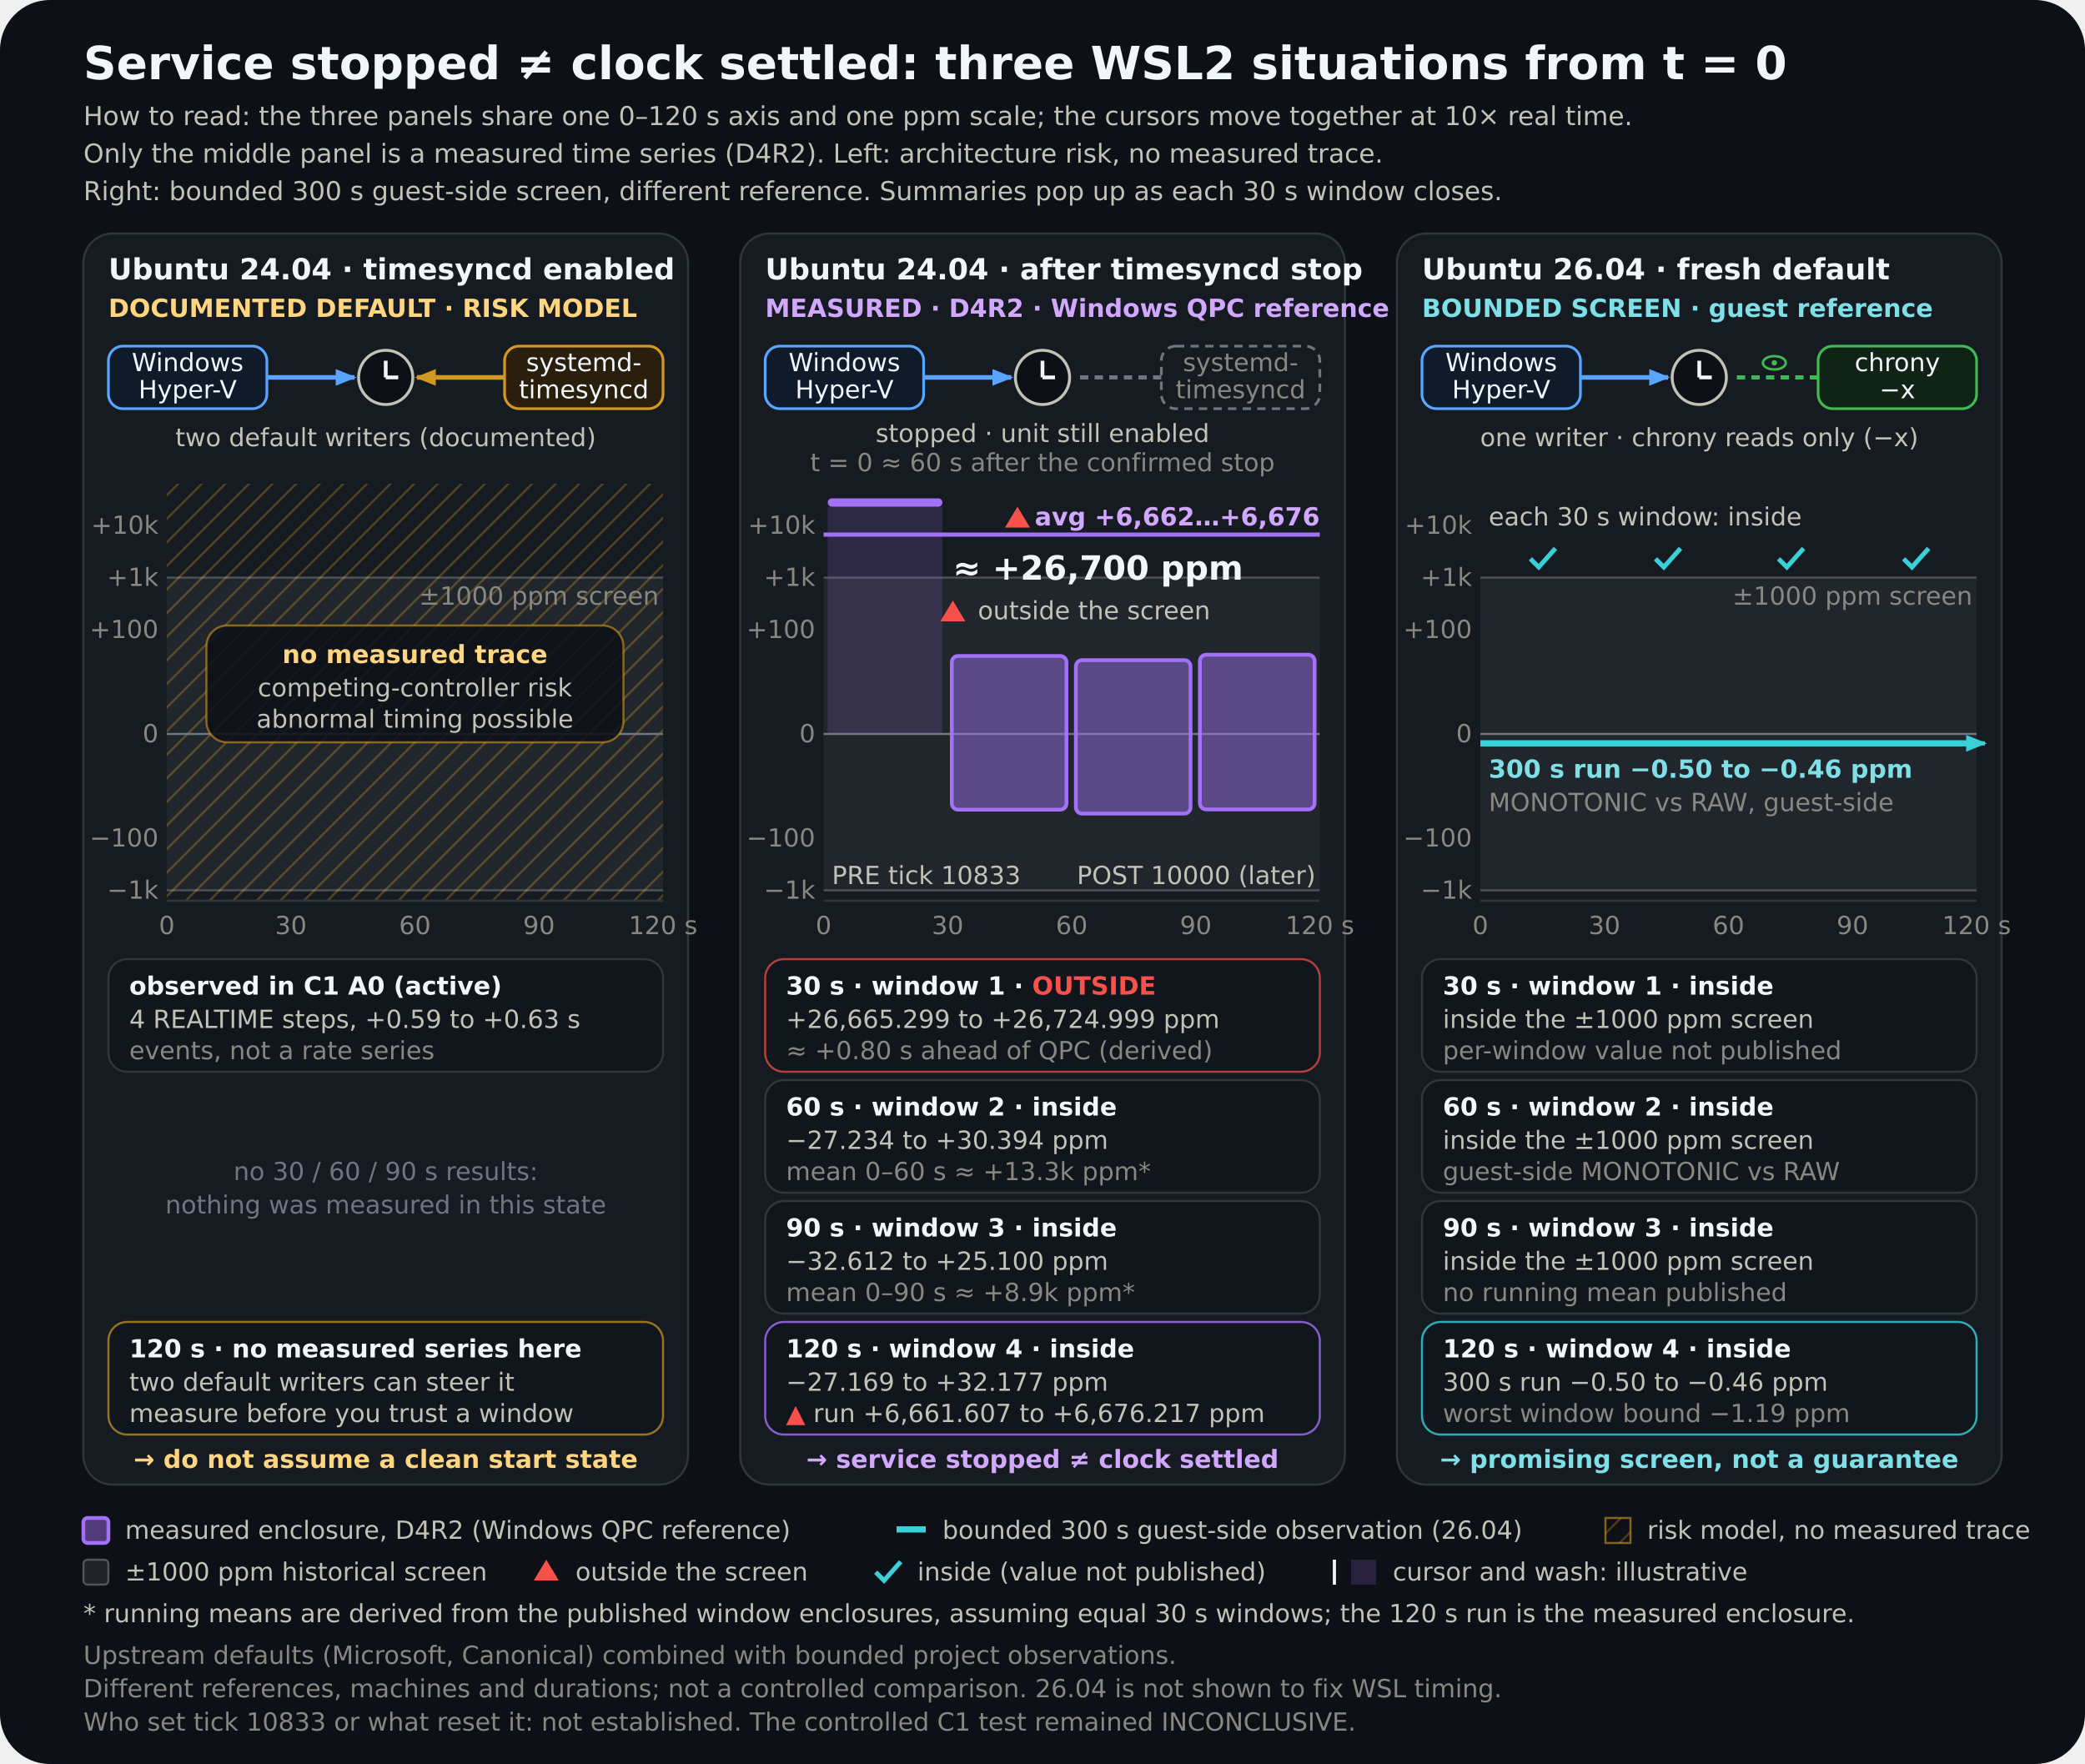
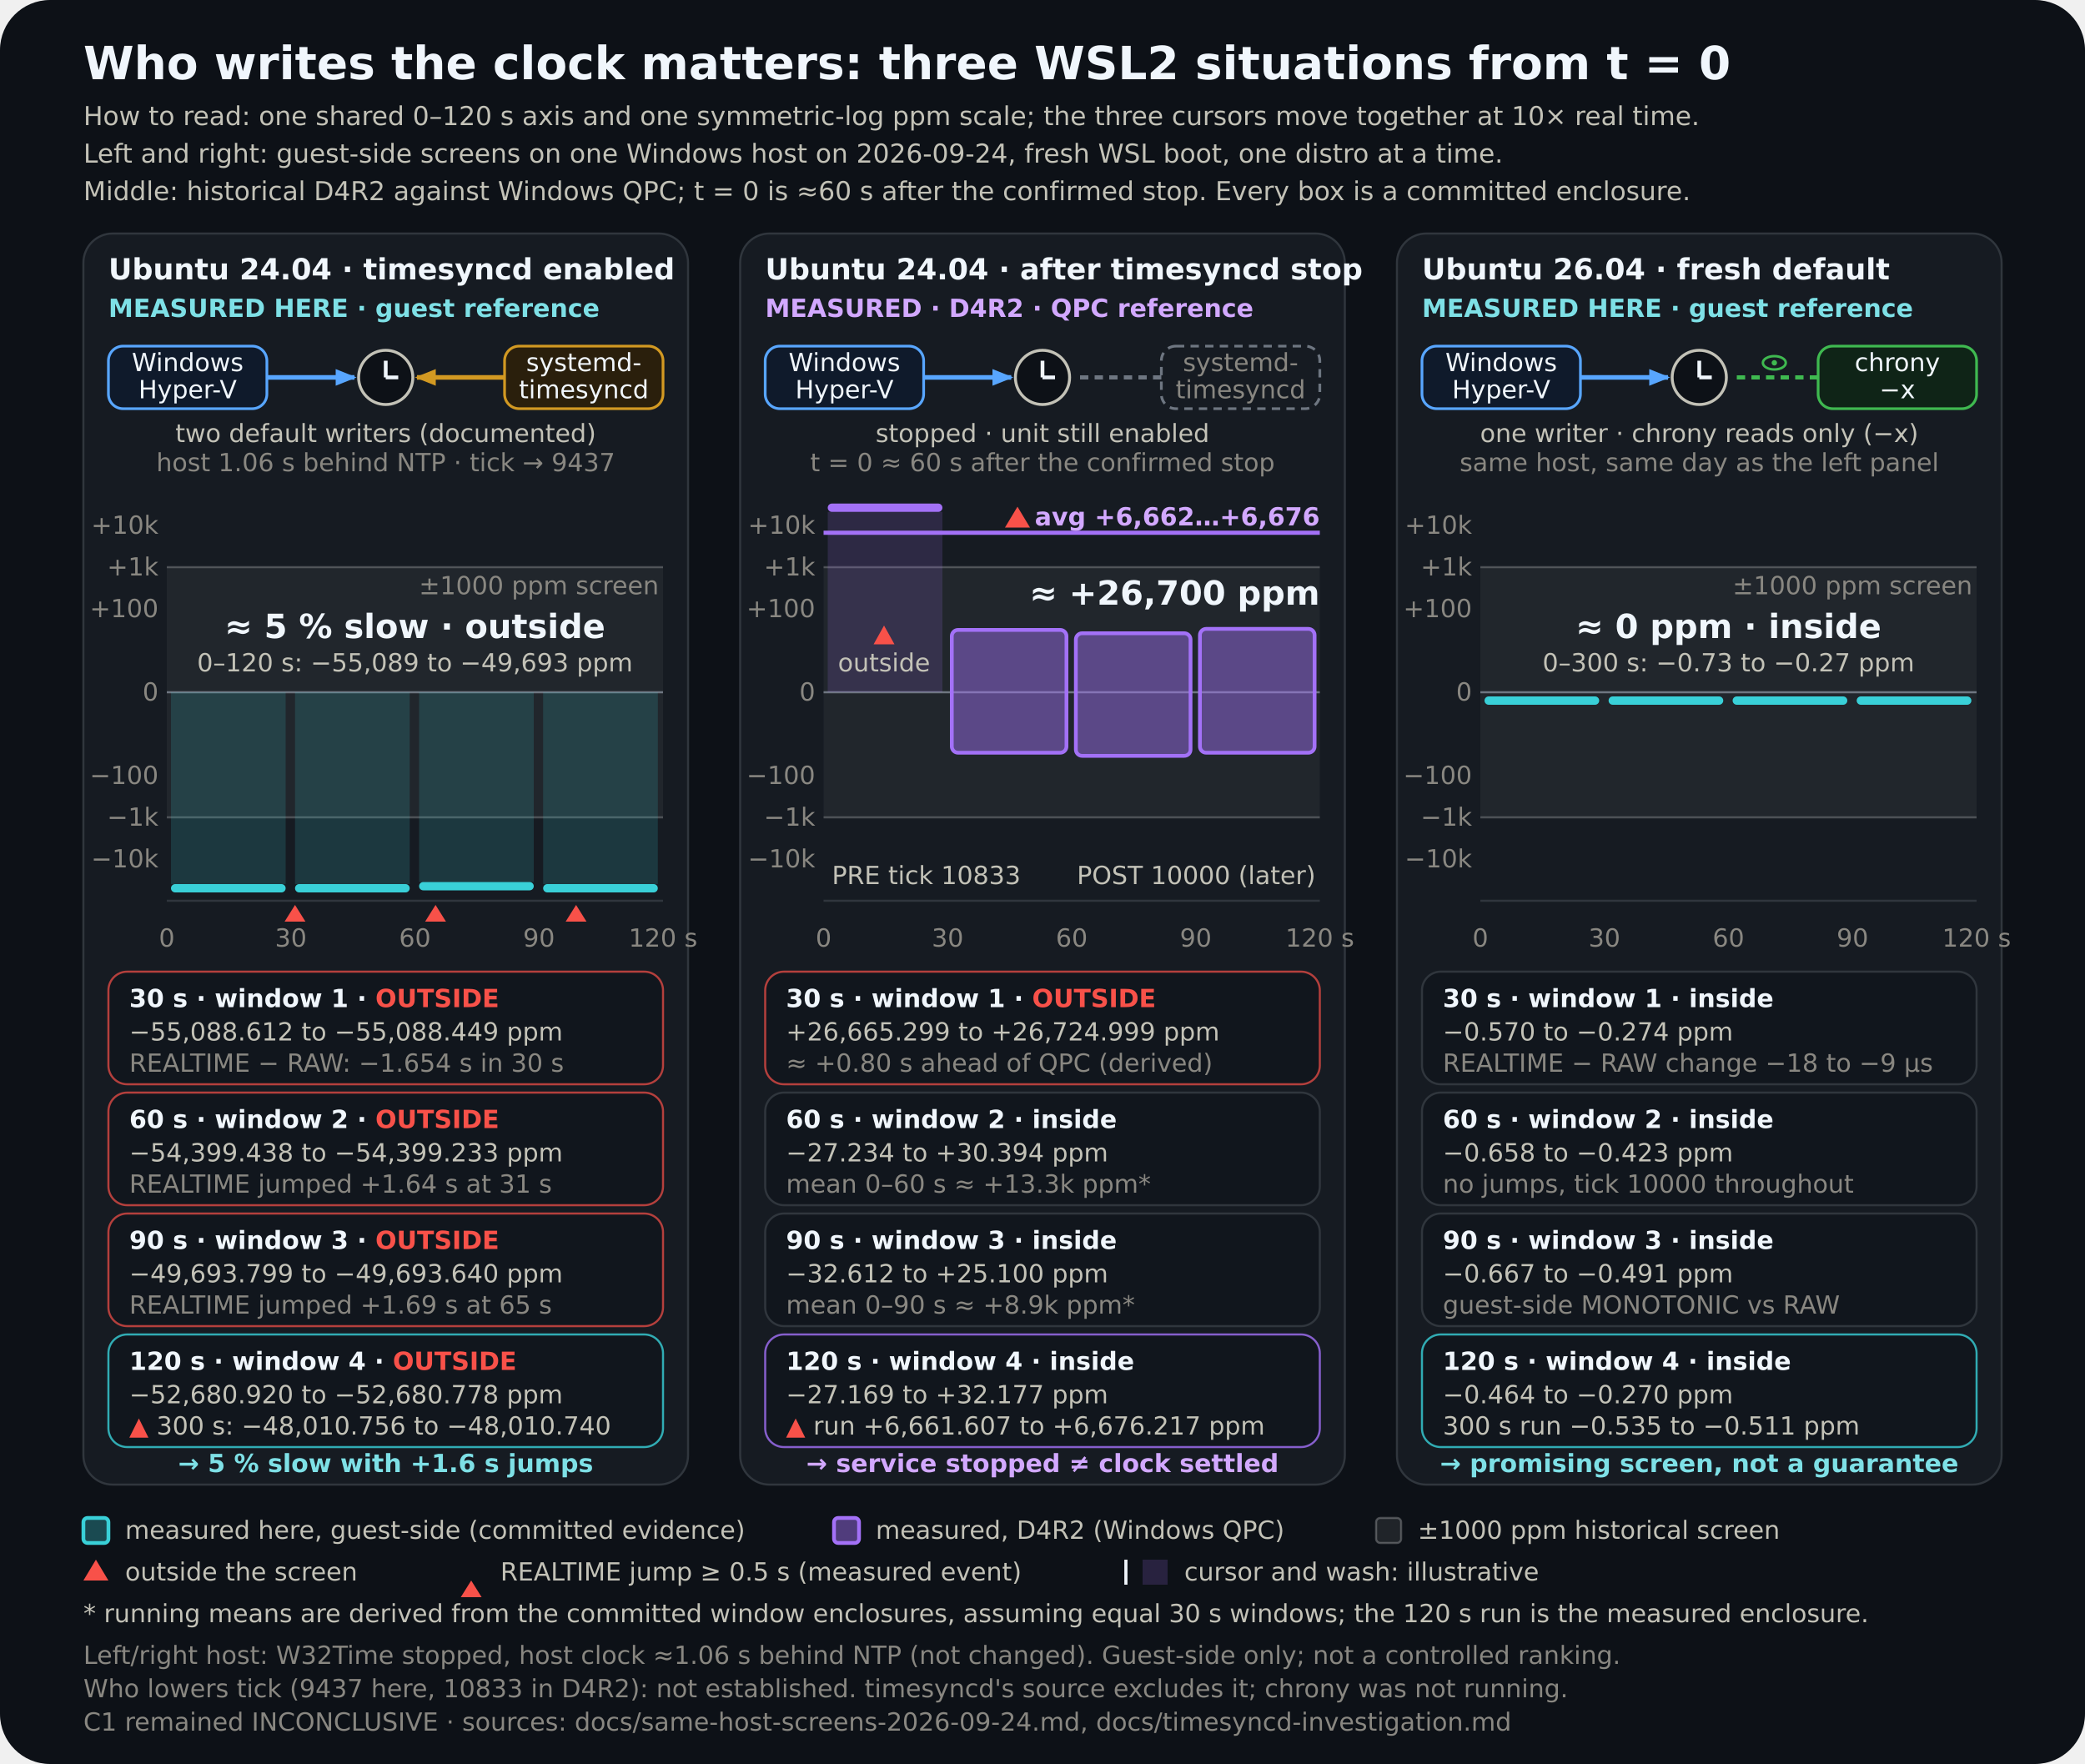
<svg xmlns="http://www.w3.org/2000/svg" width="1000" height="846" viewBox="0 0 1000 846" role="img" aria-labelledby="title desc" font-family="system-ui,-apple-system,'Segoe UI',Ubuntu,'DejaVu Sans',Arial,sans-serif">
  <defs>
-     <pattern id="risk" width="8" height="8" patternUnits="userSpaceOnUse" patternTransform="rotate(45)">
-       <line x1="0" y1="0" x2="0" y2="8" stroke="#d29922" stroke-width="2" stroke-opacity=".32" />
-     </pattern>
    <marker id="mBlue" markerUnits="userSpaceOnUse" markerWidth="10" markerHeight="8" refX="9" refY="4" orient="auto">
      <path d="M0,0 L10,4 L0,8 z" fill="#58a6ff" />
    </marker>
    <marker id="mAmber" markerUnits="userSpaceOnUse" markerWidth="10" markerHeight="8" refX="9" refY="4" orient="auto">
      <path d="M0,0 L10,4 L0,8 z" fill="#d29922" />
-     </marker>
-     <marker id="mTeal" markerUnits="userSpaceOnUse" markerWidth="10" markerHeight="8" refX="9" refY="4" orient="auto">
-       <path d="M0,0 L10,4 L0,8 z" fill="#39d0d8" />
    </marker>
  </defs>
  <style>
text{font-family:system-ui,-apple-system,"Segoe UI",Ubuntu,"DejaVu Sans",Arial,sans-serif}
.a{animation-duration:18s;animation-timing-function:linear;animation-iteration-count:infinite;animation-fill-mode:both}
.cur{animation-name:cur}
@keyframes cur{0%{transform:translateX(0);opacity:.9}66.67%{transform:translateX(238px);opacity:.9}67.6%{transform:translateX(238px);opacity:0}100%{transform:translateX(238px);opacity:0}}
.k30{animation-name:k30}@keyframes k30{0%,16.67%{opacity:0}17.8%,100%{opacity:1}}
.k60{animation-name:k60}@keyframes k60{0%,33.33%{opacity:0}34.4%,100%{opacity:1}}
.k90{animation-name:k90}@keyframes k90{0%,50%{opacity:0}51.1%,100%{opacity:1}}
.k120{animation-name:k120}@keyframes k120{0%,66.67%{opacity:0}67.8%,100%{opacity:1}}
+ .j1{animation-name:j1}@keyframes j1{0%,17.2%{opacity:0}18%,100%{opacity:1}}
+ .j2{animation-name:j2}@keyframes j2{0%,36.1%{opacity:0}36.9%,100%{opacity:1}}
+ .j3{animation-name:j3}@keyframes j3{0%,55%{opacity:0}55.8%,100%{opacity:1}}
.avg{animation-name:avg}@keyframes avg{0%,66.9%{stroke-dasharray:238;stroke-dashoffset:238}69.5%,100%{stroke-dasharray:238;stroke-dashoffset:0}}
.s1{animation-name:s1}@keyframes s1{0%{opacity:0}0.6%{opacity:1}16.2%{opacity:1}16.67%,100%{opacity:0}}
.s2{animation-name:s2}@keyframes s2{0%,16.67%{opacity:0}17.3%{opacity:1}32.9%{opacity:1}33.33%,100%{opacity:0}}
.s3{animation-name:s3}@keyframes s3{0%,33.33%{opacity:0}33.9%{opacity:1}49.5%{opacity:1}50%,100%{opacity:0}}
.s4{animation-name:s4}@keyframes s4{0%,50%{opacity:0}50.6%{opacity:1}66.2%{opacity:1}66.67%,100%{opacity:0}}
@media (prefers-reduced-motion:reduce){.a{animation:none !important}}
</style>
  <rect width="1000" height="846" rx="24" fill="#0d1117" />
-   <text x="40" y="38" fill="#f0f6fc" font-size="22" font-weight="700">Service stopped ≠ clock settled: three WSL2 situations from t = 0</text>
-   <text x="40" y="60" fill="#c3c2b7" font-size="12.5">How to read: the three panels share one 0–120 s axis and one ppm scale; the cursors move together at 10× real time.</text>
-   <text x="40" y="78" fill="#c3c2b7" font-size="12.5">Only the middle panel is a measured time series (D4R2). Left: architecture risk, no measured trace.</text>
-   <text x="40" y="96" fill="#c3c2b7" font-size="12.5">Right: bounded 300 s guest-side screen, different reference. Summaries pop up as each 30 s window closes.</text>
+   <text x="40" y="38" fill="#f0f6fc" font-size="22" font-weight="700">Who writes the clock matters: three WSL2 situations from t = 0</text>
+   <text x="40" y="60" fill="#c3c2b7" font-size="12.5">How to read: one shared 0–120 s axis and one symmetric-log ppm scale; the three cursors move together at 10× real time.</text>
+   <text x="40" y="78" fill="#c3c2b7" font-size="12.5">Left and right: guest-side screens on one Windows host on 2026-09-24, fresh WSL boot, one distro at a time.</text>
+   <text x="40" y="96" fill="#c3c2b7" font-size="12.5">Middle: historical D4R2 against Windows QPC; t = 0 is ≈60 s after the confirmed stop. Every box is a committed enclosure.</text>
  <g>
    <rect x="40" y="112" width="290" height="600" rx="14" fill="#161b22" stroke="#30363d" />
    <text x="52" y="134" fill="#f0f6fc" font-size="14" font-weight="700">Ubuntu 24.04 · timesyncd enabled</text>
-     <text x="52" y="152" fill="#ffd580" font-size="12" font-weight="700">DOCUMENTED DEFAULT · RISK MODEL</text>
+     <text x="52" y="152" fill="#7ee0e6" font-size="12" font-weight="700">MEASURED HERE · guest reference</text>
    <rect x="52" y="166" width="76" height="30" rx="7" fill="#0f1a2b" stroke="#58a6ff" stroke-width="1.3" />
    <text x="90" y="178" text-anchor="middle" fill="#f0f6fc" font-size="12">Windows</text>
    <text x="90" y="191" text-anchor="middle" fill="#f0f6fc" font-size="12">Hyper-V</text>
    <line x1="128" y1="181" x2="170" y2="181" stroke="#58a6ff" stroke-width="2.2" marker-end="url(#mBlue)" />
    <circle cx="185" cy="181" r="13" fill="#0d1117" stroke="#c3c2b7" stroke-width="1.4" />
    <line x1="185" y1="181" x2="185" y2="173" stroke="#f0f6fc" stroke-width="1.8" />
    <line x1="185" y1="181" x2="191" y2="181" stroke="#f0f6fc" stroke-width="1.8" />
    <rect x="242" y="166" width="76" height="30" rx="7" fill="#2a1f0c" stroke="#d29922" stroke-width="1.3" />
    <text x="280" y="178" text-anchor="middle" fill="#f0f6fc" font-size="12">systemd-</text>
    <text x="280" y="191" text-anchor="middle" fill="#f0f6fc" font-size="12">timesyncd</text>
    <line x1="242" y1="181" x2="200" y2="181" stroke="#d29922" stroke-width="2.2" marker-end="url(#mAmber)" />
-     <text x="185" y="214" text-anchor="middle" fill="#c3c2b7" font-size="12">two default writers (documented)</text>
-     <rect x="80" y="232" width="238" height="200" fill="url(#risk)" />
-     <rect x="80" y="277" width="238" height="150" fill="#ffffff" fill-opacity=".05" />
-     <line x1="80" y1="277" x2="318" y2="277" stroke="#ffffff" stroke-opacity=".22" />
-     <line x1="80" y1="427" x2="318" y2="427" stroke="#ffffff" stroke-opacity=".22" />
-     <line x1="80" y1="352" x2="318" y2="352" stroke="#6e7681" />
+     <text x="185" y="212" text-anchor="middle" fill="#c3c2b7" font-size="12">two default writers (documented)</text>
+     <text x="185" y="226" text-anchor="middle" fill="#898781" font-size="12">host 1.06 s behind NTP · tick → 9437</text>
+     <rect x="80" y="272" width="238" height="120" fill="#ffffff" fill-opacity=".05" />
+     <line x1="80" y1="272" x2="318" y2="272" stroke="#ffffff" stroke-opacity=".22" />
+     <line x1="80" y1="392" x2="318" y2="392" stroke="#ffffff" stroke-opacity=".22" />
+     <line x1="80" y1="332" x2="318" y2="332" stroke="#6e7681" />
    <g fill="#898781" font-size="12" text-anchor="end">
      <text x="76" y="256">+10k</text>
-       <text x="76" y="281">+1k</text>
-       <text x="76" y="306">+100</text>
-       <text x="76" y="356">0</text>
-       <text x="76" y="406">−100</text>
-       <text x="76" y="431">−1k</text>
-     </g>
-     <text x="316" y="290" text-anchor="end" fill="#898781" font-size="12">±1000 ppm screen</text>
-     <rect x="99" y="300" width="200" height="56" rx="10" fill="#0d1117" fill-opacity=".88" stroke="#d29922" stroke-opacity=".6" />
-     <text x="199" y="318" text-anchor="middle" fill="#ffd580" font-size="12" font-weight="700">no measured trace</text>
-     <text x="199" y="334" text-anchor="middle" fill="#c3c2b7" font-size="12">competing-controller risk</text>
-     <text x="199" y="349" text-anchor="middle" fill="#c3c2b7" font-size="12">abnormal timing possible</text>
+       <text x="76" y="276">+1k</text>
+       <text x="76" y="296">+100</text>
+       <text x="76" y="336">0</text>
+       <text x="76" y="376">−100</text>
+       <text x="76" y="396">−1k</text>
+       <text x="76" y="416">−10k</text>
+     </g>
+     <text x="316" y="285" text-anchor="end" fill="#898781" font-size="12">±1000 ppm screen</text>
+     <rect class="a s1" x="82" y="232" width="55" height="200" fill="#39d0d8" fill-opacity=".10" opacity="0" />
+     <rect class="a s2" x="141.5" y="232" width="55" height="200" fill="#39d0d8" fill-opacity=".10" opacity="0" />
+     <rect class="a s3" x="201" y="232" width="55" height="200" fill="#39d0d8" fill-opacity=".10" opacity="0" />
+     <rect class="a s4" x="260.5" y="232" width="55" height="200" fill="#39d0d8" fill-opacity=".10" opacity="0" />
+     <g class="a k30">
+       <rect x="82" y="332" width="55" height="92" fill="#39d0d8" fill-opacity=".16" />
+       <rect x="82" y="424" width="55" height="4" rx="2" fill="#39d0d8" />
+     </g>
+     <g class="a k60">
+       <rect x="141.5" y="332" width="55" height="92" fill="#39d0d8" fill-opacity=".16" />
+       <rect x="141.5" y="424" width="55" height="4" rx="2" fill="#39d0d8" />
+     </g>
+     <g class="a k90">
+       <rect x="201" y="332" width="55" height="91" fill="#39d0d8" fill-opacity=".16" />
+       <rect x="201" y="423" width="55" height="4" rx="2" fill="#39d0d8" />
+     </g>
+     <g class="a k120">
+       <rect x="260.5" y="332" width="55" height="92" fill="#39d0d8" fill-opacity=".16" />
+       <rect x="260.5" y="424" width="55" height="4" rx="2" fill="#39d0d8" />
+     </g>
+     <g class="a k30">
+       <text x="199" y="306" text-anchor="middle" fill="#f0f6fc" font-size="16" font-weight="700">≈ 5 % slow · outside</text>
+       <text x="199" y="322" text-anchor="middle" fill="#c3c2b7" font-size="12">0–120 s: −55,089 to −49,693 ppm</text>
+     </g>
+     <g class="a j1">
+       <path d="M141.5 434 l5 8 h-10 z" fill="#f85149" />
+     </g>
+     <g class="a j2">
+       <path d="M208.9 434 l5 8 h-10 z" fill="#f85149" />
+     </g>
+     <g class="a j3">
+       <path d="M276.3 434 l5 8 h-10 z" fill="#f85149" />
+     </g>
    <line x1="80" y1="432" x2="318" y2="432" stroke="#30363d" />
    <g fill="#898781" font-size="12" text-anchor="middle">
-       <text x="80" y="448">0</text>
-       <text x="139.5" y="448">30</text>
-       <text x="199" y="448">60</text>
-       <text x="258.5" y="448">90</text>
-       <text x="318" y="448">120 s</text>
+       <text x="80" y="454">0</text>
+       <text x="139.5" y="454">30</text>
+       <text x="199" y="454">60</text>
+       <text x="258.5" y="454">90</text>
+       <text x="318" y="454">120 s</text>
    </g>
    <g class="a cur" opacity="0">
      <line x1="80" y1="232" x2="80" y2="432" stroke="#f0f6fc" stroke-width="1.5" />
      <path d="M80 228 l-5 -8 h10 z" fill="#f0f6fc" />
    </g>
-     <rect x="52" y="460" width="266" height="54" rx="9" fill="#11161d" stroke="#30363d" />
-     <text x="62" y="477" fill="#f0f6fc" font-size="12" font-weight="700">observed in C1 A0 (active)</text>
-     <text x="62" y="493" fill="#c3c2b7" font-size="12">4 REALTIME steps, +0.59 to +0.63 s</text>
-     <text x="62" y="508" fill="#898781" font-size="12">events, not a rate series</text>
-     <text x="185" y="566" text-anchor="middle" fill="#6e7681" font-size="12">no 30 / 60 / 90 s results:</text>
-     <text x="185" y="582" text-anchor="middle" fill="#6e7681" font-size="12">nothing was measured in this state</text>
-     <g class="a k120">
-       <rect x="52" y="634" width="266" height="54" rx="9" fill="#11161d" stroke="#d29922" stroke-opacity=".7" />
-       <text x="62" y="651" fill="#f0f6fc" font-size="12" font-weight="700">120 s · no measured series here</text>
-       <text x="62" y="667" fill="#c3c2b7" font-size="12">two default writers can steer it</text>
-       <text x="62" y="682" fill="#c3c2b7" font-size="12">measure before you trust a window</text>
-     </g>
-     <text x="185" y="704" text-anchor="middle" fill="#ffd580" font-size="12" font-weight="700">→ do not assume a clean start state</text>
+     <g class="a k30">
+       <rect x="52" y="466" width="266" height="54" rx="9" fill="#11161d" stroke="#f85149" stroke-opacity=".7" />
+       <text x="62" y="483" fill="#f0f6fc" font-size="12" font-weight="700">30 s · window 1 · <tspan fill="#f85149">OUTSIDE</tspan>
+       </text>
+       <text x="62" y="499" fill="#c3c2b7" font-size="12">−55,088.612 to −55,088.449 ppm</text>
+       <text x="62" y="514" fill="#898781" font-size="12">REALTIME − RAW: −1.654 s in 30 s</text>
+     </g>
+     <g class="a k60">
+       <rect x="52" y="524" width="266" height="54" rx="9" fill="#11161d" stroke="#f85149" stroke-opacity=".7" />
+       <text x="62" y="541" fill="#f0f6fc" font-size="12" font-weight="700">60 s · window 2 · <tspan fill="#f85149">OUTSIDE</tspan>
+       </text>
+       <text x="62" y="557" fill="#c3c2b7" font-size="12">−54,399.438 to −54,399.233 ppm</text>
+       <text x="62" y="572" fill="#898781" font-size="12">REALTIME jumped +1.64 s at 31 s</text>
+     </g>
+     <g class="a k90">
+       <rect x="52" y="582" width="266" height="54" rx="9" fill="#11161d" stroke="#f85149" stroke-opacity=".7" />
+       <text x="62" y="599" fill="#f0f6fc" font-size="12" font-weight="700">90 s · window 3 · <tspan fill="#f85149">OUTSIDE</tspan>
+       </text>
+       <text x="62" y="615" fill="#c3c2b7" font-size="12">−49,693.799 to −49,693.640 ppm</text>
+       <text x="62" y="630" fill="#898781" font-size="12">REALTIME jumped +1.69 s at 65 s</text>
+     </g>
+     <g class="a k120">
+       <rect x="52" y="640" width="266" height="54" rx="9" fill="#11161d" stroke="#39d0d8" stroke-opacity=".8" />
+       <text x="62" y="657" fill="#f0f6fc" font-size="12" font-weight="700">120 s · window 4 · <tspan fill="#f85149">OUTSIDE</tspan>
+       </text>
+       <text x="62" y="673" fill="#c3c2b7" font-size="12">−52,680.920 to −52,680.778 ppm</text>
+       <text x="62" y="688" fill="#c3c2b7" font-size="12">
+         <tspan fill="#f85149">▲</tspan> 300 s: −48,010.756 to −48,010.740</text>
+     </g>
+     <text x="185" y="706" text-anchor="middle" fill="#7ee0e6" font-size="12" font-weight="700">→ 5 % slow with +1.6 s jumps</text>
  </g>
  <g>
    <rect x="355" y="112" width="290" height="600" rx="14" fill="#161b22" stroke="#30363d" />
    <text x="367" y="134" fill="#f0f6fc" font-size="14" font-weight="700">Ubuntu 24.04 · after timesyncd stop</text>
-     <text x="367" y="152" fill="#d2a8ff" font-size="12" font-weight="700">MEASURED · D4R2 · Windows QPC reference</text>
+     <text x="367" y="152" fill="#d2a8ff" font-size="12" font-weight="700">MEASURED · D4R2 · QPC reference</text>
    <rect x="367" y="166" width="76" height="30" rx="7" fill="#0f1a2b" stroke="#58a6ff" stroke-width="1.3" />
    <text x="405" y="178" text-anchor="middle" fill="#f0f6fc" font-size="12">Windows</text>
    <text x="405" y="191" text-anchor="middle" fill="#f0f6fc" font-size="12">Hyper-V</text>
    <line x1="443" y1="181" x2="485" y2="181" stroke="#58a6ff" stroke-width="2.2" marker-end="url(#mBlue)" />
    <circle cx="500" cy="181" r="13" fill="#0d1117" stroke="#c3c2b7" stroke-width="1.4" />
    <line x1="500" y1="181" x2="500" y2="173" stroke="#f0f6fc" stroke-width="1.8" />
    <line x1="500" y1="181" x2="506" y2="181" stroke="#f0f6fc" stroke-width="1.8" />
    <rect x="557" y="166" width="76" height="30" rx="7" fill="#161b22" stroke="#6e7681" stroke-width="1.3" stroke-dasharray="4 3" />
    <text x="595" y="178" text-anchor="middle" fill="#898781" font-size="12">systemd-</text>
    <text x="595" y="191" text-anchor="middle" fill="#898781" font-size="12">timesyncd</text>
    <line x1="557" y1="181" x2="515" y2="181" stroke="#6e7681" stroke-width="2" stroke-dasharray="4 3" />
    <text x="500" y="212" text-anchor="middle" fill="#c3c2b7" font-size="12">stopped · unit still enabled</text>
    <text x="500" y="226" text-anchor="middle" fill="#898781" font-size="12">t = 0 ≈ 60 s after the confirmed stop</text>
-     <rect x="395" y="277" width="238" height="150" fill="#ffffff" fill-opacity=".05" />
-     <line x1="395" y1="277" x2="633" y2="277" stroke="#ffffff" stroke-opacity=".22" />
-     <line x1="395" y1="427" x2="633" y2="427" stroke="#ffffff" stroke-opacity=".22" />
-     <line x1="395" y1="352" x2="633" y2="352" stroke="#6e7681" />
+     <rect x="395" y="272" width="238" height="120" fill="#ffffff" fill-opacity=".05" />
+     <line x1="395" y1="272" x2="633" y2="272" stroke="#ffffff" stroke-opacity=".22" />
+     <line x1="395" y1="392" x2="633" y2="392" stroke="#ffffff" stroke-opacity=".22" />
+     <line x1="395" y1="332" x2="633" y2="332" stroke="#6e7681" />
    <g fill="#898781" font-size="12" text-anchor="end">
      <text x="391" y="256">+10k</text>
-       <text x="391" y="281">+1k</text>
-       <text x="391" y="306">+100</text>
-       <text x="391" y="356">0</text>
-       <text x="391" y="406">−100</text>
-       <text x="391" y="431">−1k</text>
+       <text x="391" y="276">+1k</text>
+       <text x="391" y="296">+100</text>
+       <text x="391" y="336">0</text>
+       <text x="391" y="376">−100</text>
+       <text x="391" y="396">−1k</text>
+       <text x="391" y="416">−10k</text>
    </g>
    <rect class="a s1" x="397" y="232" width="55" height="200" fill="#a371f7" fill-opacity=".10" opacity="0" />
    <rect class="a s2" x="456.5" y="232" width="55" height="200" fill="#a371f7" fill-opacity=".10" opacity="0" />
    <rect class="a s3" x="516" y="232" width="55" height="200" fill="#a371f7" fill-opacity=".10" opacity="0" />
    <rect class="a s4" x="575.5" y="232" width="55" height="200" fill="#a371f7" fill-opacity=".10" opacity="0" />
    <g class="a k30">
-       <rect x="397" y="243" width="55" height="109" fill="#a371f7" fill-opacity=".16" />
-       <rect x="397" y="239" width="55" height="4" rx="2" fill="#a371f7" />
-       <text x="457" y="278" fill="#f0f6fc" font-size="16" font-weight="700">≈ +26,700 ppm</text>
-       <path d="M457 288 l6 10 h-12 z" fill="#f85149" />
-       <text x="469" y="297" fill="#c3c2b7" font-size="12">outside the screen</text>
-     </g>
-     <rect class="a k60" x="456.5" y="314.6" width="55" height="73.7" rx="3" fill="#a371f7" fill-opacity=".45" stroke="#a371f7" stroke-width="1.8" />
-     <rect class="a k90" x="516" y="316.6" width="55" height="73.6" rx="3" fill="#a371f7" fill-opacity=".45" stroke="#a371f7" stroke-width="1.8" />
-     <rect class="a k120" x="575.5" y="314" width="55" height="74.2" rx="3" fill="#a371f7" fill-opacity=".45" stroke="#a371f7" stroke-width="1.8" />
-     <line class="a avg" x1="395" y1="256.4" x2="633" y2="256.4" stroke="#a371f7" stroke-width="2" />
+       <rect x="397" y="245.5" width="55" height="86.5" fill="#a371f7" fill-opacity=".16" />
+       <rect x="397" y="241.5" width="55" height="4" rx="2" fill="#a371f7" />
+       <path d="M424 300 l5 9 h-10 z" fill="#f85149" />
+       <text x="424" y="322" text-anchor="middle" fill="#c3c2b7" font-size="12">outside</text>
+       <text x="633" y="290" text-anchor="end" fill="#f0f6fc" font-size="16" font-weight="700">≈ +26,700 ppm</text>
+     </g>
+     <rect class="a k60" x="456.5" y="302.1" width="55" height="58.9" rx="3" fill="#a371f7" fill-opacity=".45" stroke="#a371f7" stroke-width="1.8" />
+     <rect class="a k90" x="516" y="303.7" width="55" height="58.8" rx="3" fill="#a371f7" fill-opacity=".45" stroke="#a371f7" stroke-width="1.8" />
+     <rect class="a k120" x="575.5" y="301.6" width="55" height="59.4" rx="3" fill="#a371f7" fill-opacity=".45" stroke="#a371f7" stroke-width="1.8" />
+     <line class="a avg" x1="395" y1="255.5" x2="633" y2="255.5" stroke="#a371f7" stroke-width="2" />
    <g class="a k120">
      <path d="M488 243 l6 10 h-12 z" fill="#f85149" />
      <text x="633" y="252" text-anchor="end" fill="#d2a8ff" font-size="12" font-weight="700">avg +6,662…+6,676</text>
    </g>
    <text x="399" y="424" fill="#c3c2b7" font-size="12">PRE tick 10833</text>
    <text x="631" y="424" text-anchor="end" fill="#c3c2b7" font-size="12">POST 10000 (later)</text>
    <line x1="395" y1="432" x2="633" y2="432" stroke="#30363d" />
    <g fill="#898781" font-size="12" text-anchor="middle">
-       <text x="395" y="448">0</text>
-       <text x="454.5" y="448">30</text>
-       <text x="514" y="448">60</text>
-       <text x="573.5" y="448">90</text>
-       <text x="633" y="448">120 s</text>
+       <text x="395" y="454">0</text>
+       <text x="454.5" y="454">30</text>
+       <text x="514" y="454">60</text>
+       <text x="573.5" y="454">90</text>
+       <text x="633" y="454">120 s</text>
    </g>
    <g class="a cur" opacity="0">
      <line x1="395" y1="232" x2="395" y2="432" stroke="#f0f6fc" stroke-width="1.5" />
      <path d="M395 228 l-5 -8 h10 z" fill="#f0f6fc" />
    </g>
    <g class="a k30">
-       <rect x="367" y="460" width="266" height="54" rx="9" fill="#11161d" stroke="#f85149" stroke-opacity=".7" />
-       <text x="377" y="477" fill="#f0f6fc" font-size="12" font-weight="700">30 s · window 1 · <tspan fill="#f85149">OUTSIDE</tspan>
-       </text>
-       <text x="377" y="493" fill="#c3c2b7" font-size="12">+26,665.299 to +26,724.999 ppm</text>
-       <text x="377" y="508" fill="#898781" font-size="12">≈ +0.80 s ahead of QPC (derived)</text>
+       <rect x="367" y="466" width="266" height="54" rx="9" fill="#11161d" stroke="#f85149" stroke-opacity=".7" />
+       <text x="377" y="483" fill="#f0f6fc" font-size="12" font-weight="700">30 s · window 1 · <tspan fill="#f85149">OUTSIDE</tspan>
+       </text>
+       <text x="377" y="499" fill="#c3c2b7" font-size="12">+26,665.299 to +26,724.999 ppm</text>
+       <text x="377" y="514" fill="#898781" font-size="12">≈ +0.80 s ahead of QPC (derived)</text>
    </g>
    <g class="a k60">
-       <rect x="367" y="518" width="266" height="54" rx="9" fill="#11161d" stroke="#30363d" />
-       <text x="377" y="535" fill="#f0f6fc" font-size="12" font-weight="700">60 s · window 2 · inside</text>
-       <text x="377" y="551" fill="#c3c2b7" font-size="12">−27.234 to +30.394 ppm</text>
-       <text x="377" y="566" fill="#898781" font-size="12">mean 0–60 s ≈ +13.3k ppm*</text>
+       <rect x="367" y="524" width="266" height="54" rx="9" fill="#11161d" stroke="#30363d" />
+       <text x="377" y="541" fill="#f0f6fc" font-size="12" font-weight="700">60 s · window 2 · inside</text>
+       <text x="377" y="557" fill="#c3c2b7" font-size="12">−27.234 to +30.394 ppm</text>
+       <text x="377" y="572" fill="#898781" font-size="12">mean 0–60 s ≈ +13.3k ppm*</text>
    </g>
    <g class="a k90">
-       <rect x="367" y="576" width="266" height="54" rx="9" fill="#11161d" stroke="#30363d" />
-       <text x="377" y="593" fill="#f0f6fc" font-size="12" font-weight="700">90 s · window 3 · inside</text>
-       <text x="377" y="609" fill="#c3c2b7" font-size="12">−32.612 to +25.100 ppm</text>
-       <text x="377" y="624" fill="#898781" font-size="12">mean 0–90 s ≈ +8.9k ppm*</text>
-     </g>
-     <g class="a k120">
-       <rect x="367" y="634" width="266" height="54" rx="9" fill="#11161d" stroke="#a371f7" stroke-opacity=".8" />
-       <text x="377" y="651" fill="#f0f6fc" font-size="12" font-weight="700">120 s · window 4 · inside</text>
-       <text x="377" y="667" fill="#c3c2b7" font-size="12">−27.169 to +32.177 ppm</text>
-       <text x="377" y="682" fill="#c3c2b7" font-size="12">
+       <rect x="367" y="582" width="266" height="54" rx="9" fill="#11161d" stroke="#30363d" />
+       <text x="377" y="599" fill="#f0f6fc" font-size="12" font-weight="700">90 s · window 3 · inside</text>
+       <text x="377" y="615" fill="#c3c2b7" font-size="12">−32.612 to +25.100 ppm</text>
+       <text x="377" y="630" fill="#898781" font-size="12">mean 0–90 s ≈ +8.9k ppm*</text>
+     </g>
+     <g class="a k120">
+       <rect x="367" y="640" width="266" height="54" rx="9" fill="#11161d" stroke="#a371f7" stroke-opacity=".8" />
+       <text x="377" y="657" fill="#f0f6fc" font-size="12" font-weight="700">120 s · window 4 · inside</text>
+       <text x="377" y="673" fill="#c3c2b7" font-size="12">−27.169 to +32.177 ppm</text>
+       <text x="377" y="688" fill="#c3c2b7" font-size="12">
        <tspan fill="#f85149">▲</tspan> run +6,661.607 to +6,676.217 ppm</text>
    </g>
-     <text x="500" y="704" text-anchor="middle" fill="#d2a8ff" font-size="12" font-weight="700">→ service stopped ≠ clock settled</text>
+     <text x="500" y="706" text-anchor="middle" fill="#d2a8ff" font-size="12" font-weight="700">→ service stopped ≠ clock settled</text>
  </g>
  <g>
    <rect x="670" y="112" width="290" height="600" rx="14" fill="#161b22" stroke="#30363d" />
    <text x="682" y="134" fill="#f0f6fc" font-size="14" font-weight="700">Ubuntu 26.04 · fresh default</text>
-     <text x="682" y="152" fill="#7ee0e6" font-size="12" font-weight="700">BOUNDED SCREEN · guest reference</text>
+     <text x="682" y="152" fill="#7ee0e6" font-size="12" font-weight="700">MEASURED HERE · guest reference</text>
    <rect x="682" y="166" width="76" height="30" rx="7" fill="#0f1a2b" stroke="#58a6ff" stroke-width="1.3" />
    <text x="720" y="178" text-anchor="middle" fill="#f0f6fc" font-size="12">Windows</text>
    <text x="720" y="191" text-anchor="middle" fill="#f0f6fc" font-size="12">Hyper-V</text>
    <line x1="758" y1="181" x2="800" y2="181" stroke="#58a6ff" stroke-width="2.2" marker-end="url(#mBlue)" />
    <circle cx="815" cy="181" r="13" fill="#0d1117" stroke="#c3c2b7" stroke-width="1.4" />
    <line x1="815" y1="181" x2="815" y2="173" stroke="#f0f6fc" stroke-width="1.8" />
    <line x1="815" y1="181" x2="821" y2="181" stroke="#f0f6fc" stroke-width="1.8" />
    <rect x="872" y="166" width="76" height="30" rx="7" fill="#0f2417" stroke="#3fb950" stroke-width="1.3" />
    <text x="910" y="178" text-anchor="middle" fill="#f0f6fc" font-size="12">chrony</text>
    <text x="910" y="191" text-anchor="middle" fill="#f0f6fc" font-size="12">−x</text>
    <line x1="872" y1="181" x2="830" y2="181" stroke="#3fb950" stroke-width="2" stroke-dasharray="4 3" />
    <ellipse cx="851" cy="174" rx="5.5" ry="3.2" fill="none" stroke="#3fb950" stroke-width="1.2" />
    <circle cx="851" cy="174" r="1.3" fill="#3fb950" />
-     <text x="815" y="214" text-anchor="middle" fill="#c3c2b7" font-size="12">one writer · chrony reads only (−x)</text>
-     <rect x="710" y="277" width="238" height="150" fill="#ffffff" fill-opacity=".05" />
-     <line x1="710" y1="277" x2="948" y2="277" stroke="#ffffff" stroke-opacity=".22" />
-     <line x1="710" y1="427" x2="948" y2="427" stroke="#ffffff" stroke-opacity=".22" />
-     <line x1="710" y1="352" x2="948" y2="352" stroke="#6e7681" />
+     <text x="815" y="212" text-anchor="middle" fill="#c3c2b7" font-size="12">one writer · chrony reads only (−x)</text>
+     <text x="815" y="226" text-anchor="middle" fill="#898781" font-size="12">same host, same day as the left panel</text>
+     <rect x="710" y="272" width="238" height="120" fill="#ffffff" fill-opacity=".05" />
+     <line x1="710" y1="272" x2="948" y2="272" stroke="#ffffff" stroke-opacity=".22" />
+     <line x1="710" y1="392" x2="948" y2="392" stroke="#ffffff" stroke-opacity=".22" />
+     <line x1="710" y1="332" x2="948" y2="332" stroke="#6e7681" />
    <g fill="#898781" font-size="12" text-anchor="end">
      <text x="706" y="256">+10k</text>
-       <text x="706" y="281">+1k</text>
-       <text x="706" y="306">+100</text>
-       <text x="706" y="356">0</text>
-       <text x="706" y="406">−100</text>
-       <text x="706" y="431">−1k</text>
-     </g>
-     <text x="946" y="290" text-anchor="end" fill="#898781" font-size="12">±1000 ppm screen</text>
-     <text x="714" y="252" fill="#c3c2b7" font-size="12">each 30 s window: inside</text>
-     <g class="a k30">
-       <path d="M734 268 l4 4 l8 -9" fill="none" stroke="#39d0d8" stroke-width="2.2" />
-     </g>
-     <g class="a k60">
-       <path d="M794 268 l4 4 l8 -9" fill="none" stroke="#39d0d8" stroke-width="2.2" />
-     </g>
-     <g class="a k90">
-       <path d="M853 268 l4 4 l8 -9" fill="none" stroke="#39d0d8" stroke-width="2.2" />
-     </g>
-     <g class="a k120">
-       <path d="M913 268 l4 4 l8 -9" fill="none" stroke="#39d0d8" stroke-width="2.2" />
-     </g>
-     <g class="a k120">
-       <rect x="710" y="355" width="238" height="3" fill="#39d0d8" />
-       <line x1="940" y1="356.5" x2="952" y2="356.5" stroke="#39d0d8" stroke-width="2" marker-end="url(#mTeal)" />
-       <text x="714" y="373" fill="#7ee0e6" font-size="12" font-weight="700">300 s run −0.50 to −0.46 ppm</text>
-       <text x="714" y="389" fill="#898781" font-size="12">MONOTONIC vs RAW, guest-side</text>
+       <text x="706" y="276">+1k</text>
+       <text x="706" y="296">+100</text>
+       <text x="706" y="336">0</text>
+       <text x="706" y="376">−100</text>
+       <text x="706" y="396">−1k</text>
+       <text x="706" y="416">−10k</text>
+     </g>
+     <text x="946" y="285" text-anchor="end" fill="#898781" font-size="12">±1000 ppm screen</text>
+     <rect class="a s1" x="712" y="232" width="55" height="200" fill="#39d0d8" fill-opacity=".10" opacity="0" />
+     <rect class="a s2" x="771.5" y="232" width="55" height="200" fill="#39d0d8" fill-opacity=".10" opacity="0" />
+     <rect class="a s3" x="831" y="232" width="55" height="200" fill="#39d0d8" fill-opacity=".10" opacity="0" />
+     <rect class="a s4" x="890.5" y="232" width="55" height="200" fill="#39d0d8" fill-opacity=".10" opacity="0" />
+     <rect class="a k30" x="712" y="334" width="55" height="4" rx="2" fill="#39d0d8" />
+     <rect class="a k60" x="771.5" y="334" width="55" height="4" rx="2" fill="#39d0d8" />
+     <rect class="a k90" x="831" y="334" width="55" height="4" rx="2" fill="#39d0d8" />
+     <rect class="a k120" x="890.5" y="334" width="55" height="4" rx="2" fill="#39d0d8" />
+     <g class="a k30">
+       <text x="829" y="306" text-anchor="middle" fill="#f0f6fc" font-size="16" font-weight="700">≈ 0 ppm · inside</text>
+       <text x="829" y="322" text-anchor="middle" fill="#c3c2b7" font-size="12">0–300 s: −0.73 to −0.27 ppm</text>
    </g>
    <line x1="710" y1="432" x2="948" y2="432" stroke="#30363d" />
    <g fill="#898781" font-size="12" text-anchor="middle">
-       <text x="710" y="448">0</text>
-       <text x="769.5" y="448">30</text>
-       <text x="829" y="448">60</text>
-       <text x="888.5" y="448">90</text>
-       <text x="948" y="448">120 s</text>
+       <text x="710" y="454">0</text>
+       <text x="769.5" y="454">30</text>
+       <text x="829" y="454">60</text>
+       <text x="888.5" y="454">90</text>
+       <text x="948" y="454">120 s</text>
    </g>
    <g class="a cur" opacity="0">
      <line x1="710" y1="232" x2="710" y2="432" stroke="#f0f6fc" stroke-width="1.5" />
      <path d="M710 228 l-5 -8 h10 z" fill="#f0f6fc" />
    </g>
    <g class="a k30">
-       <rect x="682" y="460" width="266" height="54" rx="9" fill="#11161d" stroke="#30363d" />
-       <text x="692" y="477" fill="#f0f6fc" font-size="12" font-weight="700">30 s · window 1 · inside</text>
-       <text x="692" y="493" fill="#c3c2b7" font-size="12">inside the ±1000 ppm screen</text>
-       <text x="692" y="508" fill="#898781" font-size="12">per-window value not published</text>
+       <rect x="682" y="466" width="266" height="54" rx="9" fill="#11161d" stroke="#30363d" />
+       <text x="692" y="483" fill="#f0f6fc" font-size="12" font-weight="700">30 s · window 1 · inside</text>
+       <text x="692" y="499" fill="#c3c2b7" font-size="12">−0.570 to −0.274 ppm</text>
+       <text x="692" y="514" fill="#898781" font-size="12">REALTIME − RAW change −18 to −9 µs</text>
    </g>
    <g class="a k60">
-       <rect x="682" y="518" width="266" height="54" rx="9" fill="#11161d" stroke="#30363d" />
-       <text x="692" y="535" fill="#f0f6fc" font-size="12" font-weight="700">60 s · window 2 · inside</text>
-       <text x="692" y="551" fill="#c3c2b7" font-size="12">inside the ±1000 ppm screen</text>
-       <text x="692" y="566" fill="#898781" font-size="12">guest-side MONOTONIC vs RAW</text>
+       <rect x="682" y="524" width="266" height="54" rx="9" fill="#11161d" stroke="#30363d" />
+       <text x="692" y="541" fill="#f0f6fc" font-size="12" font-weight="700">60 s · window 2 · inside</text>
+       <text x="692" y="557" fill="#c3c2b7" font-size="12">−0.658 to −0.423 ppm</text>
+       <text x="692" y="572" fill="#898781" font-size="12">no jumps, tick 10000 throughout</text>
    </g>
    <g class="a k90">
-       <rect x="682" y="576" width="266" height="54" rx="9" fill="#11161d" stroke="#30363d" />
-       <text x="692" y="593" fill="#f0f6fc" font-size="12" font-weight="700">90 s · window 3 · inside</text>
-       <text x="692" y="609" fill="#c3c2b7" font-size="12">inside the ±1000 ppm screen</text>
-       <text x="692" y="624" fill="#898781" font-size="12">no running mean published</text>
-     </g>
-     <g class="a k120">
-       <rect x="682" y="634" width="266" height="54" rx="9" fill="#11161d" stroke="#39d0d8" stroke-opacity=".8" />
-       <text x="692" y="651" fill="#f0f6fc" font-size="12" font-weight="700">120 s · window 4 · inside</text>
-       <text x="692" y="667" fill="#c3c2b7" font-size="12">300 s run −0.50 to −0.46 ppm</text>
-       <text x="692" y="682" fill="#898781" font-size="12">worst window bound −1.19 ppm</text>
-     </g>
-     <text x="815" y="704" text-anchor="middle" fill="#7ee0e6" font-size="12" font-weight="700">→ promising screen, not a guarantee</text>
+       <rect x="682" y="582" width="266" height="54" rx="9" fill="#11161d" stroke="#30363d" />
+       <text x="692" y="599" fill="#f0f6fc" font-size="12" font-weight="700">90 s · window 3 · inside</text>
+       <text x="692" y="615" fill="#c3c2b7" font-size="12">−0.667 to −0.491 ppm</text>
+       <text x="692" y="630" fill="#898781" font-size="12">guest-side MONOTONIC vs RAW</text>
+     </g>
+     <g class="a k120">
+       <rect x="682" y="640" width="266" height="54" rx="9" fill="#11161d" stroke="#39d0d8" stroke-opacity=".8" />
+       <text x="692" y="657" fill="#f0f6fc" font-size="12" font-weight="700">120 s · window 4 · inside</text>
+       <text x="692" y="673" fill="#c3c2b7" font-size="12">−0.464 to −0.270 ppm</text>
+       <text x="692" y="688" fill="#c3c2b7" font-size="12">300 s run −0.535 to −0.511 ppm</text>
+     </g>
+     <text x="815" y="706" text-anchor="middle" fill="#7ee0e6" font-size="12" font-weight="700">→ promising screen, not a guarantee</text>
  </g>
  <g font-size="12" fill="#c3c2b7">
-     <rect x="40" y="728" width="12" height="12" rx="2" fill="#a371f7" fill-opacity=".45" stroke="#a371f7" stroke-width="1.8" />
-     <text x="60" y="738">measured enclosure, D4R2 (Windows QPC reference)</text>
-     <rect x="430" y="732" width="14" height="3" fill="#39d0d8" />
-     <text x="452" y="738">bounded 300 s guest-side observation (26.04)</text>
-     <rect x="770" y="728" width="12" height="12" fill="url(#risk)" stroke="#d29922" stroke-opacity=".6" />
-     <text x="790" y="738">risk model, no measured trace</text>
-     <rect x="40" y="748" width="12" height="12" rx="2" fill="#ffffff" fill-opacity=".08" stroke="#ffffff" stroke-opacity=".25" />
-     <text x="60" y="758">±1000 ppm historical screen</text>
-     <path d="M262 748 l6 10 h-12 z" fill="#f85149" />
-     <text x="276" y="758">outside the screen</text>
-     <path d="M420 754 l4 4 l8 -9" fill="none" stroke="#39d0d8" stroke-width="2.2" />
-     <text x="440" y="758">inside (value not published)</text>
-     <line x1="640" y1="748" x2="640" y2="760" stroke="#f0f6fc" stroke-width="1.5" />
-     <rect x="648" y="748" width="12" height="12" fill="#a371f7" fill-opacity=".18" />
-     <text x="668" y="758">cursor and wash: illustrative</text>
-     <text x="40" y="778">* running means are derived from the published window enclosures, assuming equal 30 s windows; the 120 s run is the measured enclosure.</text>
+     <rect x="40" y="728" width="12" height="12" rx="2" fill="#39d0d8" fill-opacity=".3" stroke="#39d0d8" stroke-width="1.8" />
+     <text x="60" y="738">measured here, guest-side (committed evidence)</text>
+     <rect x="400" y="728" width="12" height="12" rx="2" fill="#a371f7" fill-opacity=".45" stroke="#a371f7" stroke-width="1.8" />
+     <text x="420" y="738">measured, D4R2 (Windows QPC)</text>
+     <rect x="660" y="728" width="12" height="12" rx="2" fill="#ffffff" fill-opacity=".08" stroke="#ffffff" stroke-opacity=".25" />
+     <text x="680" y="738">±1000 ppm historical screen</text>
+     <path d="M46 748 l6 10 h-12 z" fill="#f85149" />
+     <text x="60" y="758">outside the screen</text>
+     <path d="M226 758 l5 8 h-10 z" fill="#f85149" />
+     <text x="240" y="758">REALTIME jump ≥ 0.5 s (measured event)</text>
+     <line x1="540" y1="748" x2="540" y2="760" stroke="#f0f6fc" stroke-width="1.5" />
+     <rect x="548" y="748" width="12" height="12" fill="#a371f7" fill-opacity=".18" />
+     <text x="568" y="758">cursor and wash: illustrative</text>
+     <text x="40" y="778">* running means are derived from the committed window enclosures, assuming equal 30 s windows; the 120 s run is the measured enclosure.</text>
  </g>
  <g fill="#898781" font-size="12">
-     <text x="40" y="798">Upstream defaults (Microsoft, Canonical) combined with bounded project observations.</text>
-     <text x="40" y="814">Different references, machines and durations; not a controlled comparison. 26.04 is not shown to fix WSL timing.</text>
-     <text x="40" y="830">Who set tick 10833 or what reset it: not established. The controlled C1 test remained INCONCLUSIVE.</text>
+     <text x="40" y="798">Left/right host: W32Time stopped, host clock ≈1.06 s behind NTP (not changed). Guest-side only; not a controlled ranking.</text>
+     <text x="40" y="814">Who lowers tick (9437 here, 10833 in D4R2): not established. timesyncd's source excludes it; chrony was not running.</text>
+     <text x="40" y="830">C1 remained INCONCLUSIVE · sources: docs/same-host-screens-2026-09-24.md, docs/timesyncd-investigation.md</text>
  </g>
</svg>
